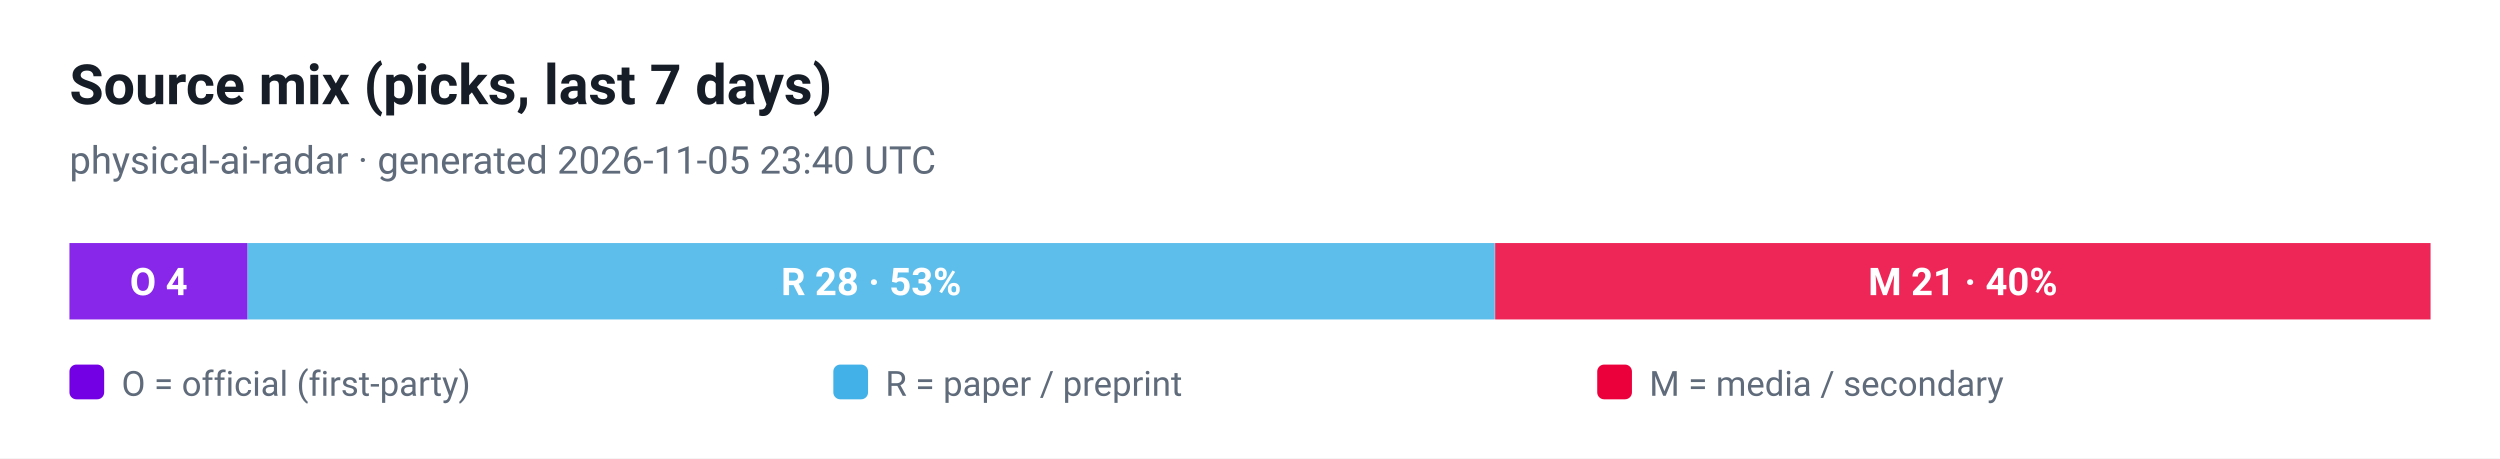
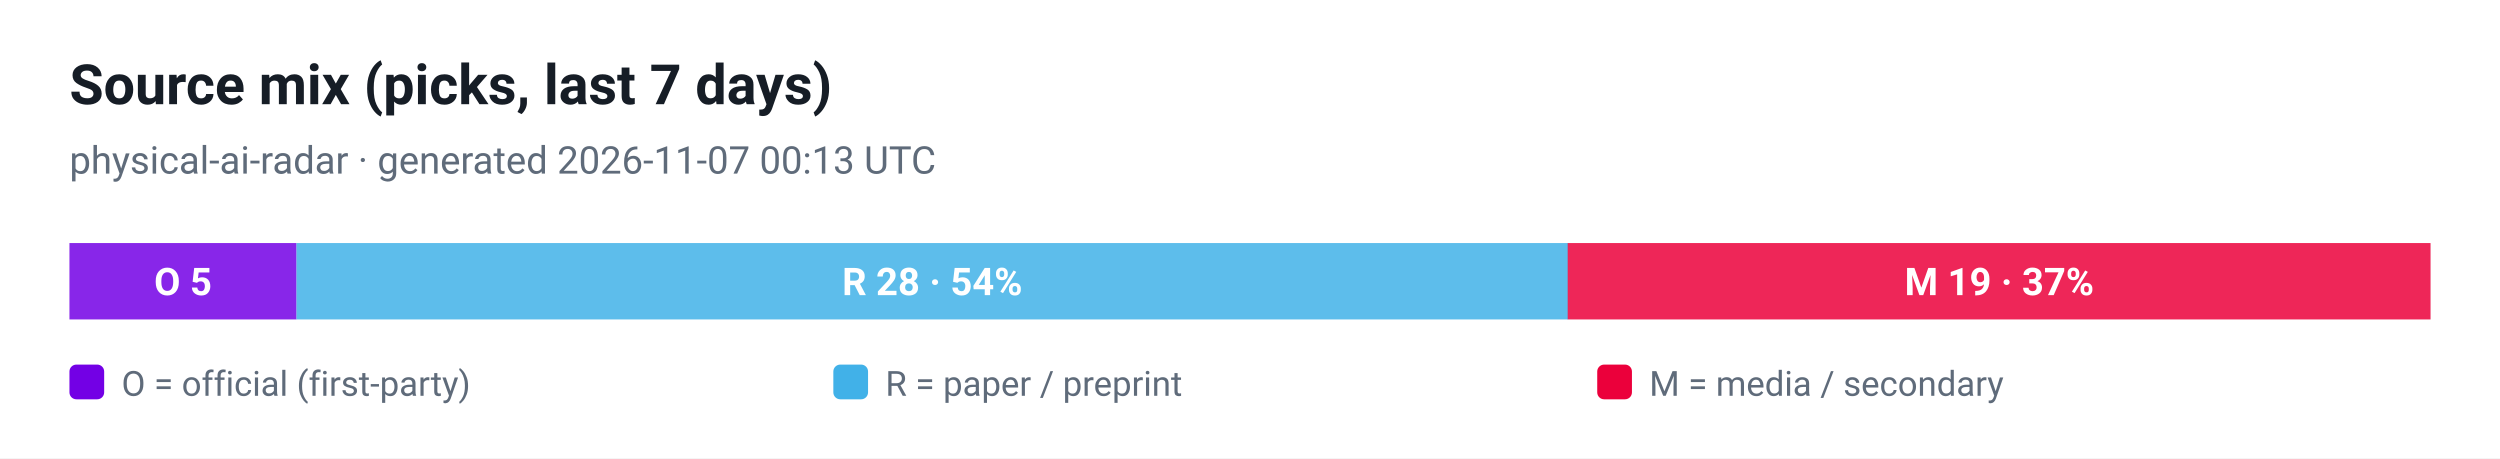
<svg xmlns="http://www.w3.org/2000/svg" viewBox="0 0 720 132" width="720" height="132" role="img" aria-label="Source mix (picks, last 7 days)">
  <style>
  .plate { fill: #ffffff }
  .ink { fill: #161d26 }
  .muted { fill: #5f6b7a }
  .grid { stroke: #e3e9ef }
  @media (prefers-color-scheme: dark) {
    .plate { fill: #0d1117 }
    .ink { fill: #e6edf3 }
    .muted { fill: #8b949e }
    .grid { stroke: #30363d }
  }
</style>
  <rect class="plate" width="720" height="132" />
  <text x="20" y="30" font-family="ui-sans-serif, -apple-system, 'Segoe UI', Roboto, Helvetica, Arial, sans-serif" font-size="16" font-weight="700" class="ink">Source mix (picks, last 7 days)</text>
-   <text x="20" y="50" font-family="ui-sans-serif, -apple-system, 'Segoe UI', Roboto, Helvetica, Arial, sans-serif" font-size="11" class="muted">physical-ai-radar · generated 2026-11-05 23:40 UTC</text>
-   <rect x="20.0" y="70" width="51.3" height="22" fill="#7300e5" fill-opacity="0.85" />
-   <text x="45.7" y="85" text-anchor="middle" font-family="ui-sans-serif, -apple-system, 'Segoe UI', Roboto, Helvetica, Arial, sans-serif" font-size="11" font-weight="700" fill="#ffffff">O 4</text>
-   <rect x="71.3" y="70" width="359.2" height="22" fill="#41b1e8" fill-opacity="0.85" />
-   <text x="250.9" y="85" text-anchor="middle" font-family="ui-sans-serif, -apple-system, 'Segoe UI', Roboto, Helvetica, Arial, sans-serif" font-size="11" font-weight="700" fill="#ffffff">R 28 · 53%</text>
-   <rect x="430.6" y="70" width="269.4" height="22" fill="#eb003b" fill-opacity="0.85" />
-   <text x="565.3" y="85" text-anchor="middle" font-family="ui-sans-serif, -apple-system, 'Segoe UI', Roboto, Helvetica, Arial, sans-serif" font-size="11" font-weight="700" fill="#ffffff">M 21 · 40%</text>
+   <text x="20" y="50" font-family="ui-sans-serif, -apple-system, 'Segoe UI', Roboto, Helvetica, Arial, sans-serif" font-size="11" class="muted">physical-ai-radar · generated 2026-11-07 00:13 UTC</text>
+   <rect x="20.0" y="70" width="65.4" height="22" fill="#7300e5" fill-opacity="0.85" />
+   <text x="52.7" y="85" text-anchor="middle" font-family="ui-sans-serif, -apple-system, 'Segoe UI', Roboto, Helvetica, Arial, sans-serif" font-size="11" font-weight="700" fill="#ffffff">O 5</text>
+   <rect x="85.4" y="70" width="366.2" height="22" fill="#41b1e8" fill-opacity="0.85" />
+   <text x="268.5" y="85" text-anchor="middle" font-family="ui-sans-serif, -apple-system, 'Segoe UI', Roboto, Helvetica, Arial, sans-serif" font-size="11" font-weight="700" fill="#ffffff">R 28 · 54%</text>
+   <rect x="451.5" y="70" width="248.5" height="22" fill="#eb003b" fill-opacity="0.85" />
+   <text x="575.8" y="85" text-anchor="middle" font-family="ui-sans-serif, -apple-system, 'Segoe UI', Roboto, Helvetica, Arial, sans-serif" font-size="11" font-weight="700" fill="#ffffff">M 19 · 37%</text>
  <rect x="20" y="105" width="10" height="10" rx="2" fill="#7300e5" />
  <text x="35" y="114" font-family="ui-sans-serif, -apple-system, 'Segoe UI', Roboto, Helvetica, Arial, sans-serif" font-size="10" fill="#5f6b7a">O = official (first-party)</text>
  <rect x="240" y="105" width="10" height="10" rx="2" fill="#41b1e8" />
  <text x="255" y="114" font-family="ui-sans-serif, -apple-system, 'Segoe UI', Roboto, Helvetica, Arial, sans-serif" font-size="10" fill="#5f6b7a">R = paper / preprint</text>
  <rect x="460" y="105" width="10" height="10" rx="2" fill="#eb003b" />
  <text x="475" y="114" font-family="ui-sans-serif, -apple-system, 'Segoe UI', Roboto, Helvetica, Arial, sans-serif" font-size="10" fill="#5f6b7a">M = media / secondary</text>
</svg>
